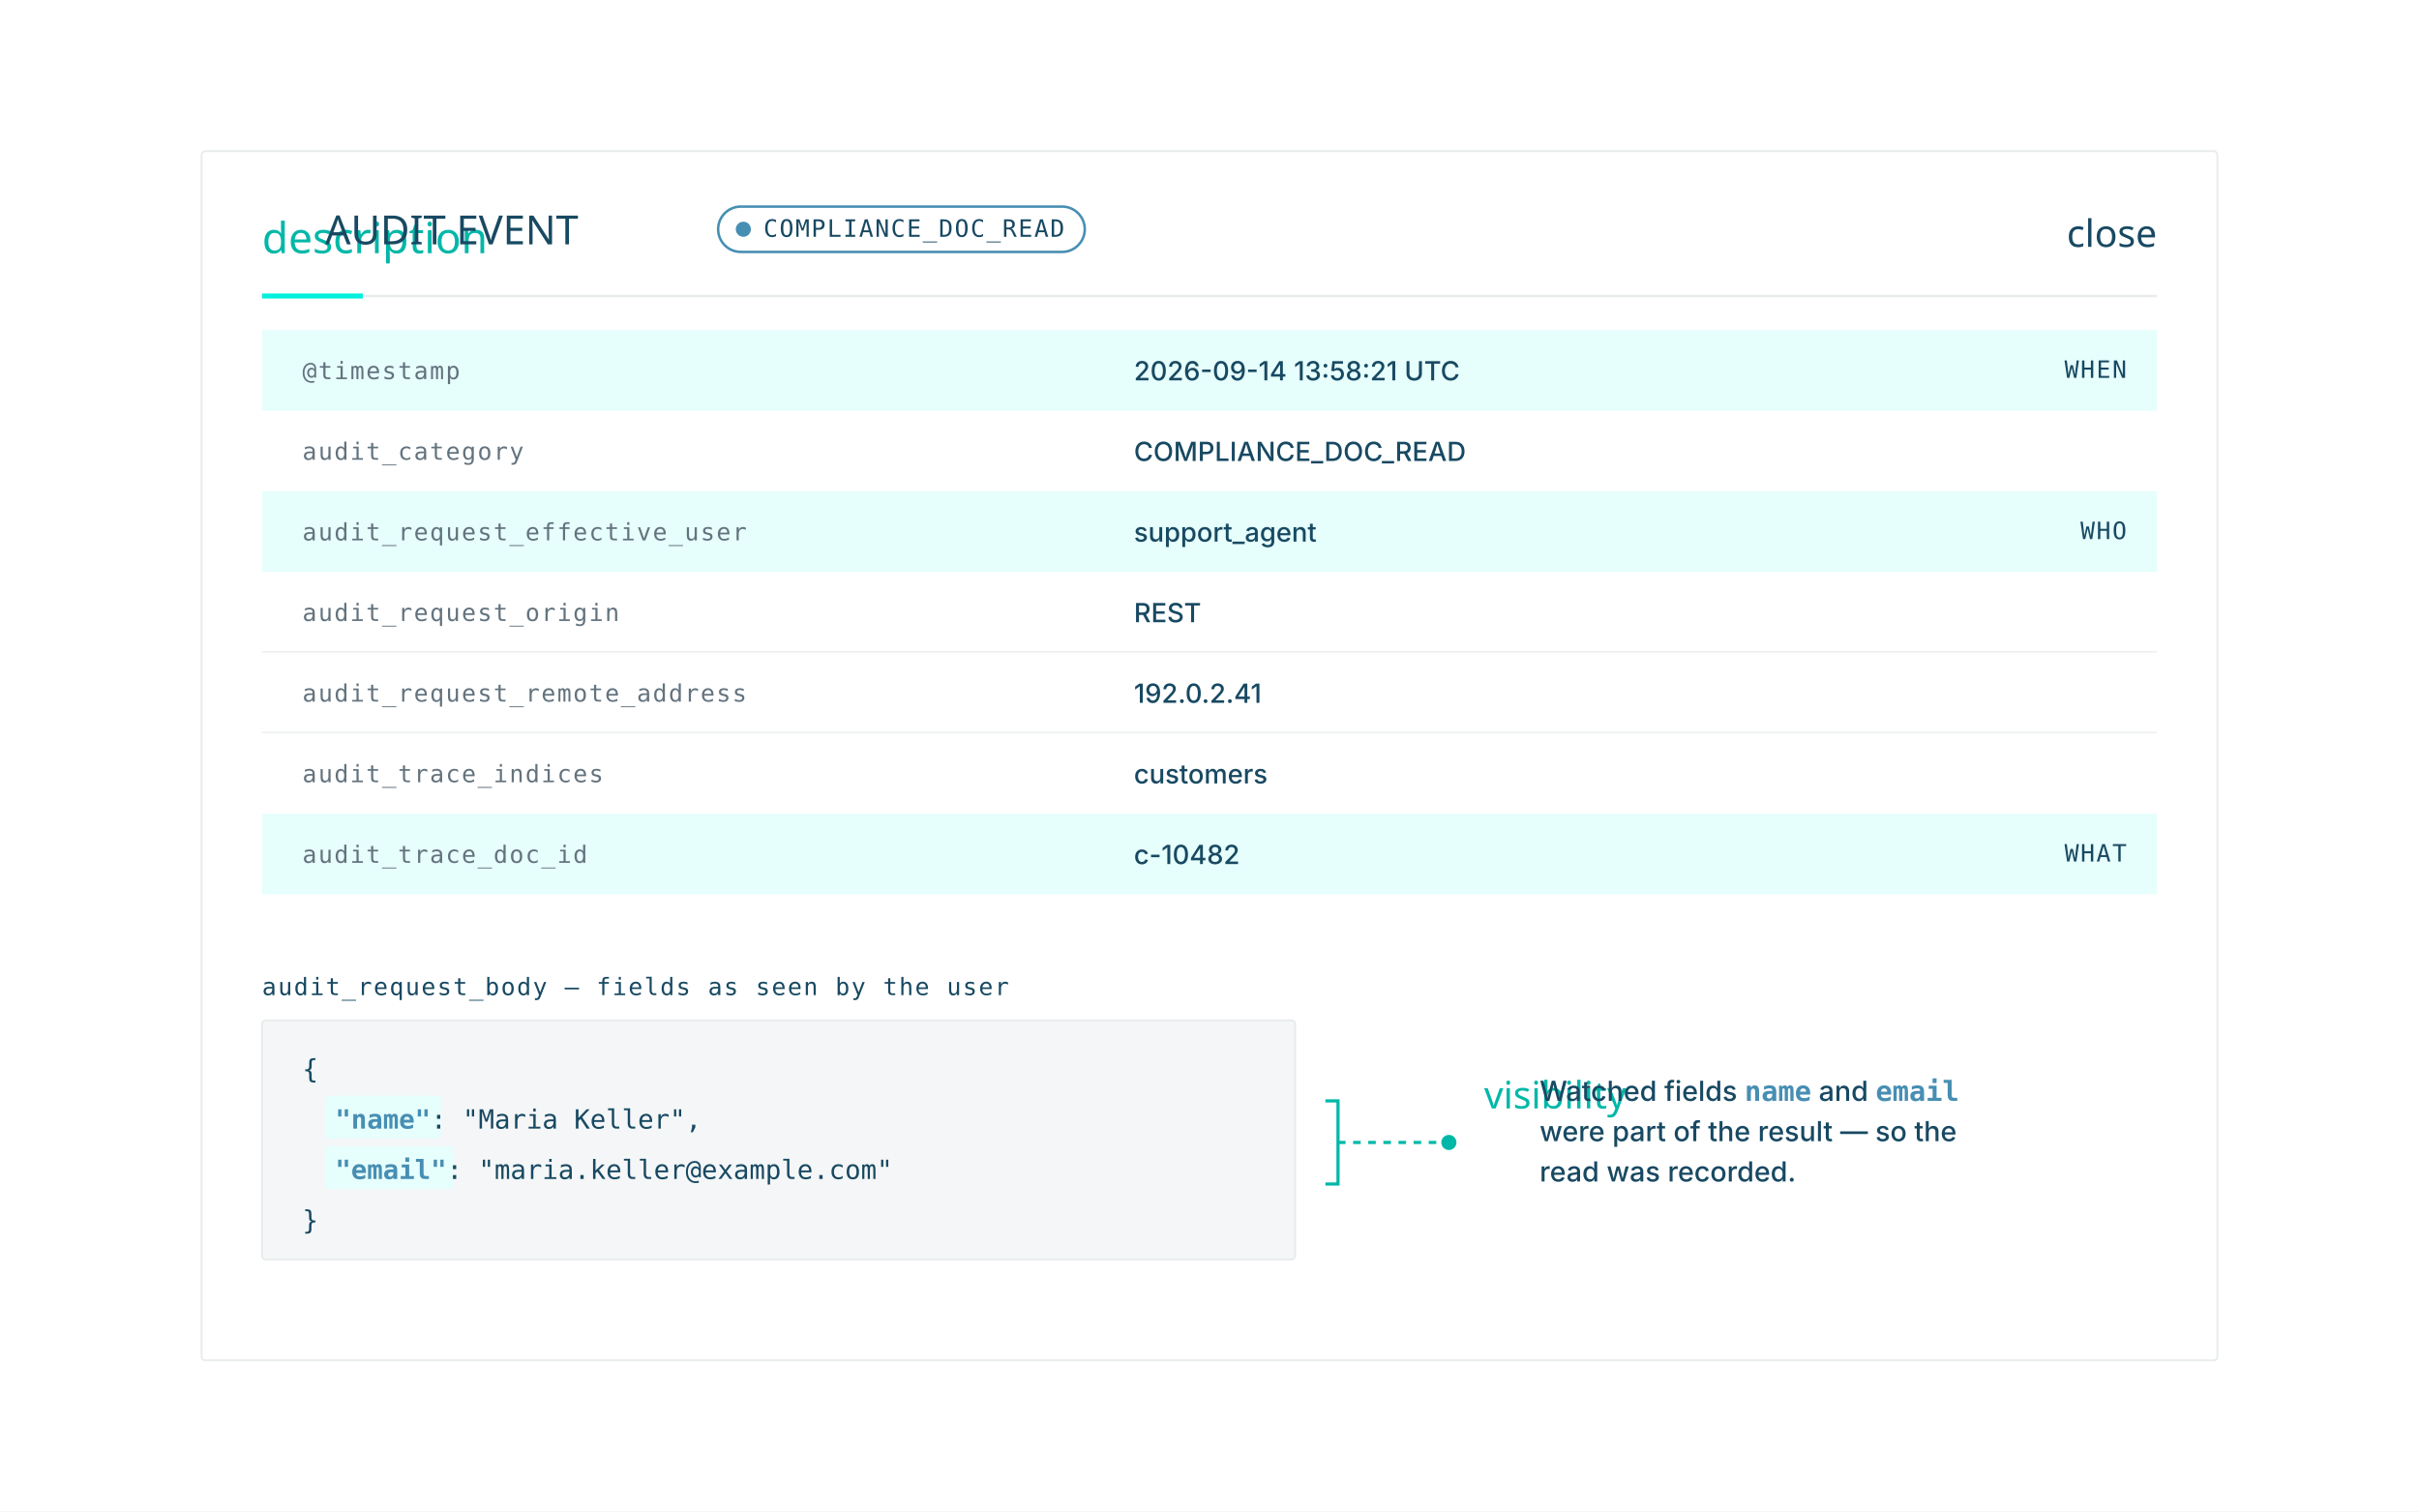
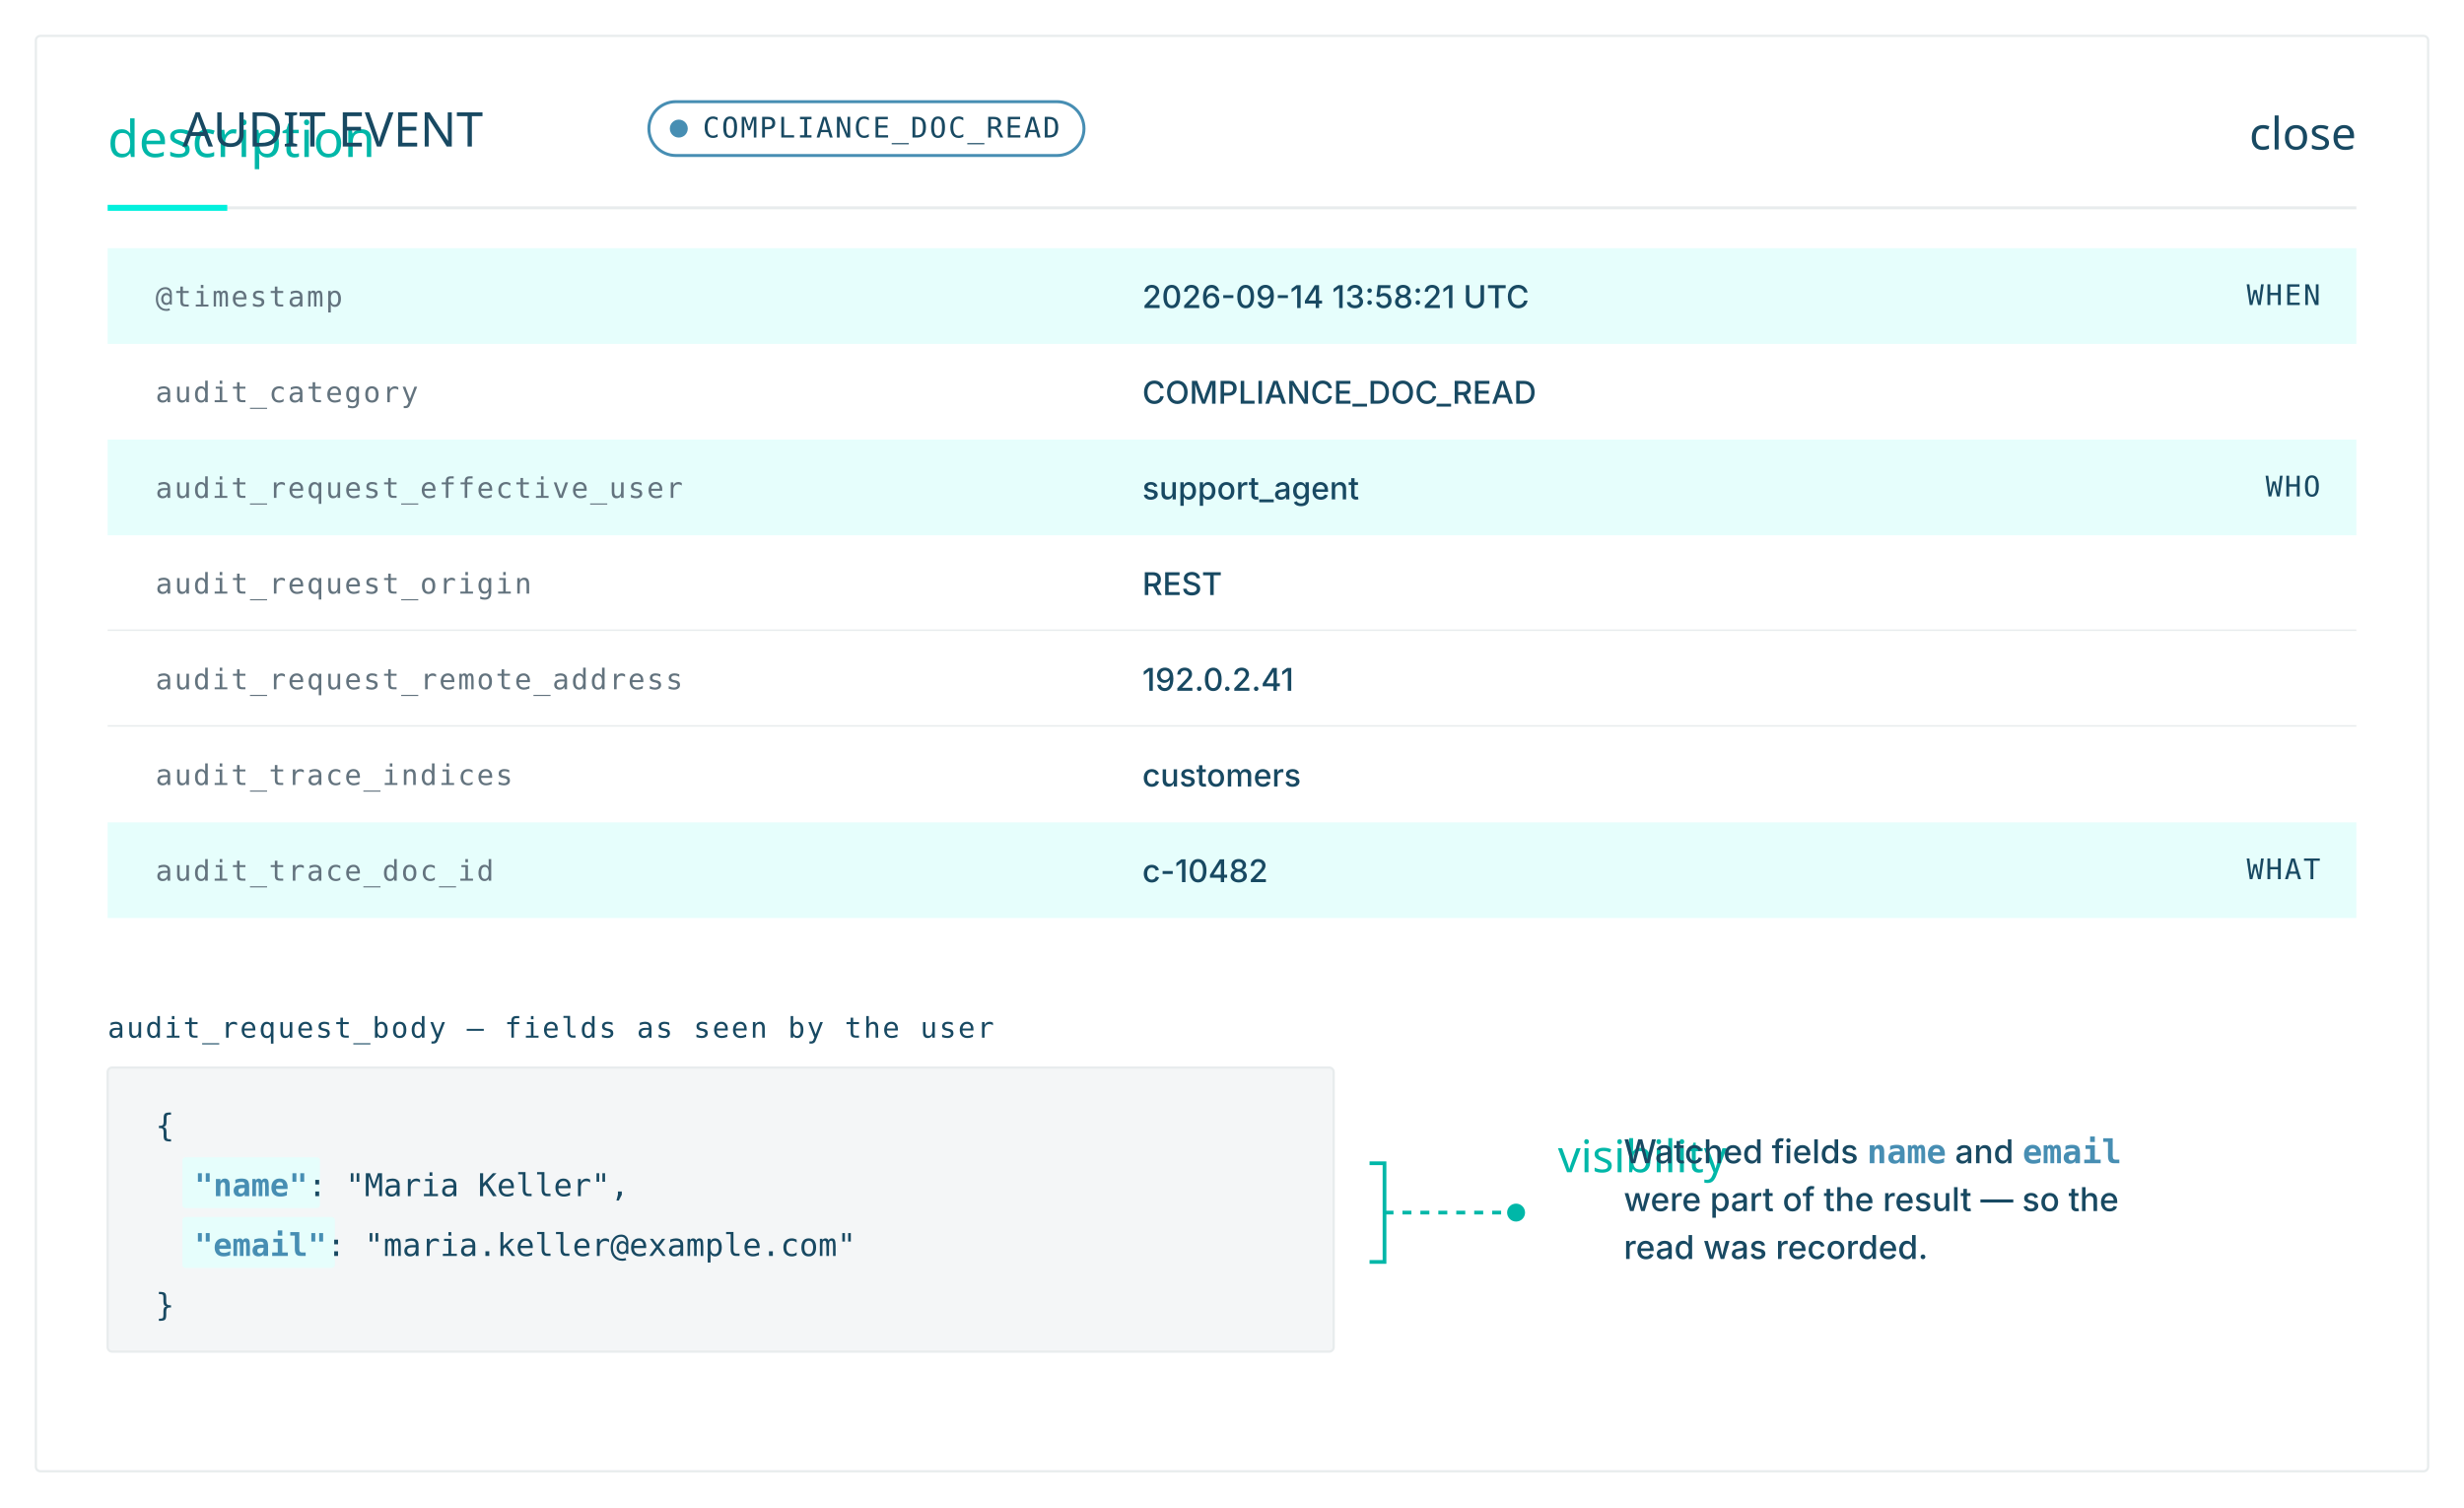
- <svg xmlns="http://www.w3.org/2000/svg" viewBox="0 0 1920 1200" role="img" aria-labelledby="sg-irh-title sg-irh-desc">
+ <svg xmlns="http://www.w3.org/2000/svg" viewBox="136 96 1648 1008" role="img" aria-labelledby="sg-irh-title sg-irh-desc">
  <rect width="1920" height="1200" fill="#FFFFFF" />
  <rect x="160" y="120" width="1600" height="960" rx="3" fill="#FFFFFF" stroke="#E8ECED" stroke-width="1.5" />
  <text x="208" y="201" font-family="Material Icons" font-size="34" fill="#00B7A8">description</text>
  <text x="258" y="194" font-family="Parafina-SemiWideXBold" font-size="32" fill="#184962">AUDIT EVENT</text>
  <rect x="570" y="164" width="291" height="36" rx="18" fill="#FFFFFF" stroke="#478EB3" stroke-width="2" />
  <circle cx="590" cy="182" r="6" fill="#478EB3" />
  <text x="606" y="188" font-family="ui-monospace, SFMono-Regular, Menlo, monospace" letter-spacing="1.2" font-size="19" fill="#184962">COMPLIANCE_DOC_READ</text>
  <text x="1712" y="196" text-anchor="end" font-family="Material Icons" font-size="30" fill="#184962">close</text>
  <rect x="208" y="234" width="1504" height="2" fill="#E8ECED" />
  <rect x="208" y="233" width="80" height="4" fill="#02F0DD" />
  <rect x="208" y="262" width="1504" height="64" fill="#e6fefc" />
  <text x="1688" y="300" text-anchor="end" font-family="ui-monospace, SFMono-Regular, Menlo, monospace" letter-spacing="1.2" font-size="19" fill="#184962">WHEN</text>
  <text x="240" y="301" font-family="ui-monospace, SFMono-Regular, Menlo, monospace" letter-spacing="1.2" font-size="19" fill="#63737E">@timestamp</text>
  <text x="900" y="302" font-family="Inter-Regular, -apple-system, sans-serif" font-size="21" font-weight="500" fill="#184962">2026-09-14 13:58:21 UTC</text>
  <text x="240" y="365" font-family="ui-monospace, SFMono-Regular, Menlo, monospace" letter-spacing="1.2" font-size="19" fill="#63737E">audit_category</text>
  <text x="900" y="366" font-family="Inter-Regular, -apple-system, sans-serif" font-size="21" font-weight="500" fill="#184962">COMPLIANCE_DOC_READ</text>
  <rect x="208" y="390" width="1504" height="64" fill="#e6fefc" />
  <text x="1688" y="428" text-anchor="end" font-family="ui-monospace, SFMono-Regular, Menlo, monospace" letter-spacing="1.2" font-size="19" fill="#184962">WHO</text>
  <text x="240" y="429" font-family="ui-monospace, SFMono-Regular, Menlo, monospace" letter-spacing="1.2" font-size="19" fill="#63737E">audit_request_effective_user</text>
  <text x="900" y="430" font-family="Inter-Regular, -apple-system, sans-serif" font-size="21" font-weight="500" fill="#184962">support_agent</text>
  <rect x="208" y="517" width="1504" height="1" fill="#E8ECED" />
  <text x="240" y="493" font-family="ui-monospace, SFMono-Regular, Menlo, monospace" letter-spacing="1.2" font-size="19" fill="#63737E">audit_request_origin</text>
  <text x="900" y="494" font-family="Inter-Regular, -apple-system, sans-serif" font-size="21" font-weight="500" fill="#184962">REST</text>
  <rect x="208" y="581" width="1504" height="1" fill="#E8ECED" />
  <text x="240" y="557" font-family="ui-monospace, SFMono-Regular, Menlo, monospace" letter-spacing="1.2" font-size="19" fill="#63737E">audit_request_remote_address</text>
  <text x="900" y="558" font-family="Inter-Regular, -apple-system, sans-serif" font-size="21" font-weight="500" fill="#184962">192.0.2.41</text>
  <text x="240" y="621" font-family="ui-monospace, SFMono-Regular, Menlo, monospace" letter-spacing="1.2" font-size="19" fill="#63737E">audit_trace_indices</text>
  <text x="900" y="622" font-family="Inter-Regular, -apple-system, sans-serif" font-size="21" font-weight="500" fill="#184962">customers</text>
  <rect x="208" y="646" width="1504" height="64" fill="#e6fefc" />
  <text x="1688" y="684" text-anchor="end" font-family="ui-monospace, SFMono-Regular, Menlo, monospace" letter-spacing="1.2" font-size="19" fill="#184962">WHAT</text>
  <text x="240" y="685" font-family="ui-monospace, SFMono-Regular, Menlo, monospace" letter-spacing="1.2" font-size="19" fill="#63737E">audit_trace_doc_id</text>
  <text x="900" y="686" font-family="Inter-Regular, -apple-system, sans-serif" font-size="21" font-weight="500" fill="#184962">c-10482</text>
  <text x="208" y="790" font-family="ui-monospace, SFMono-Regular, Menlo, monospace" letter-spacing="1.2" font-size="19" fill="#184962">audit_request_body — fields as seen by the user</text>
  <rect x="208" y="810" width="820" height="190" rx="3" fill="#F4F6F7" stroke="#E8ECED" stroke-width="1.5" />
  <rect x="258" y="870" width="92" height="34" rx="2" fill="#e6fefc" />
  <rect x="258" y="910" width="102" height="34" rx="2" fill="#e6fefc" />
  <g font-family="ui-monospace, SFMono-Regular, Menlo, monospace" font-size="21" fill="#184962">
    <text x="240" y="856">{</text>
    <text x="266" y="896">
      <tspan fill="#478EB3" font-weight="700">"name"</tspan>: "Maria Keller",</text>
    <text x="266" y="936">
      <tspan fill="#478EB3" font-weight="700">"email"</tspan>: "maria.keller@example.com"</text>
    <text x="240" y="976">}</text>
  </g>
  <g stroke="#00B7A8" stroke-width="2.5" fill="none">
    <path d="M1052 874 H1062 V940 H1052" />
    <path d="M1062 907 H1150" stroke-dasharray="6 6" />
  </g>
  <circle cx="1150" cy="907" r="6" fill="#00B7A8" />
  <text x="1178" y="880" font-family="Material Icons" font-size="30" fill="#00B7A8">visibility</text>
  <g font-family="Inter-Regular, -apple-system, sans-serif" font-size="22" font-weight="500" fill="#184962">
    <text x="1222" y="874">Watched fields <tspan font-family="ui-monospace, SFMono-Regular, Menlo, monospace" fill="#478EB3" font-weight="700">name</tspan> and <tspan font-family="ui-monospace, SFMono-Regular, Menlo, monospace" fill="#478EB3" font-weight="700">email</tspan>
    </text>
    <text x="1222" y="906">were part of the result — so the</text>
    <text x="1222" y="938">read was recorded.</text>
  </g>
</svg>
